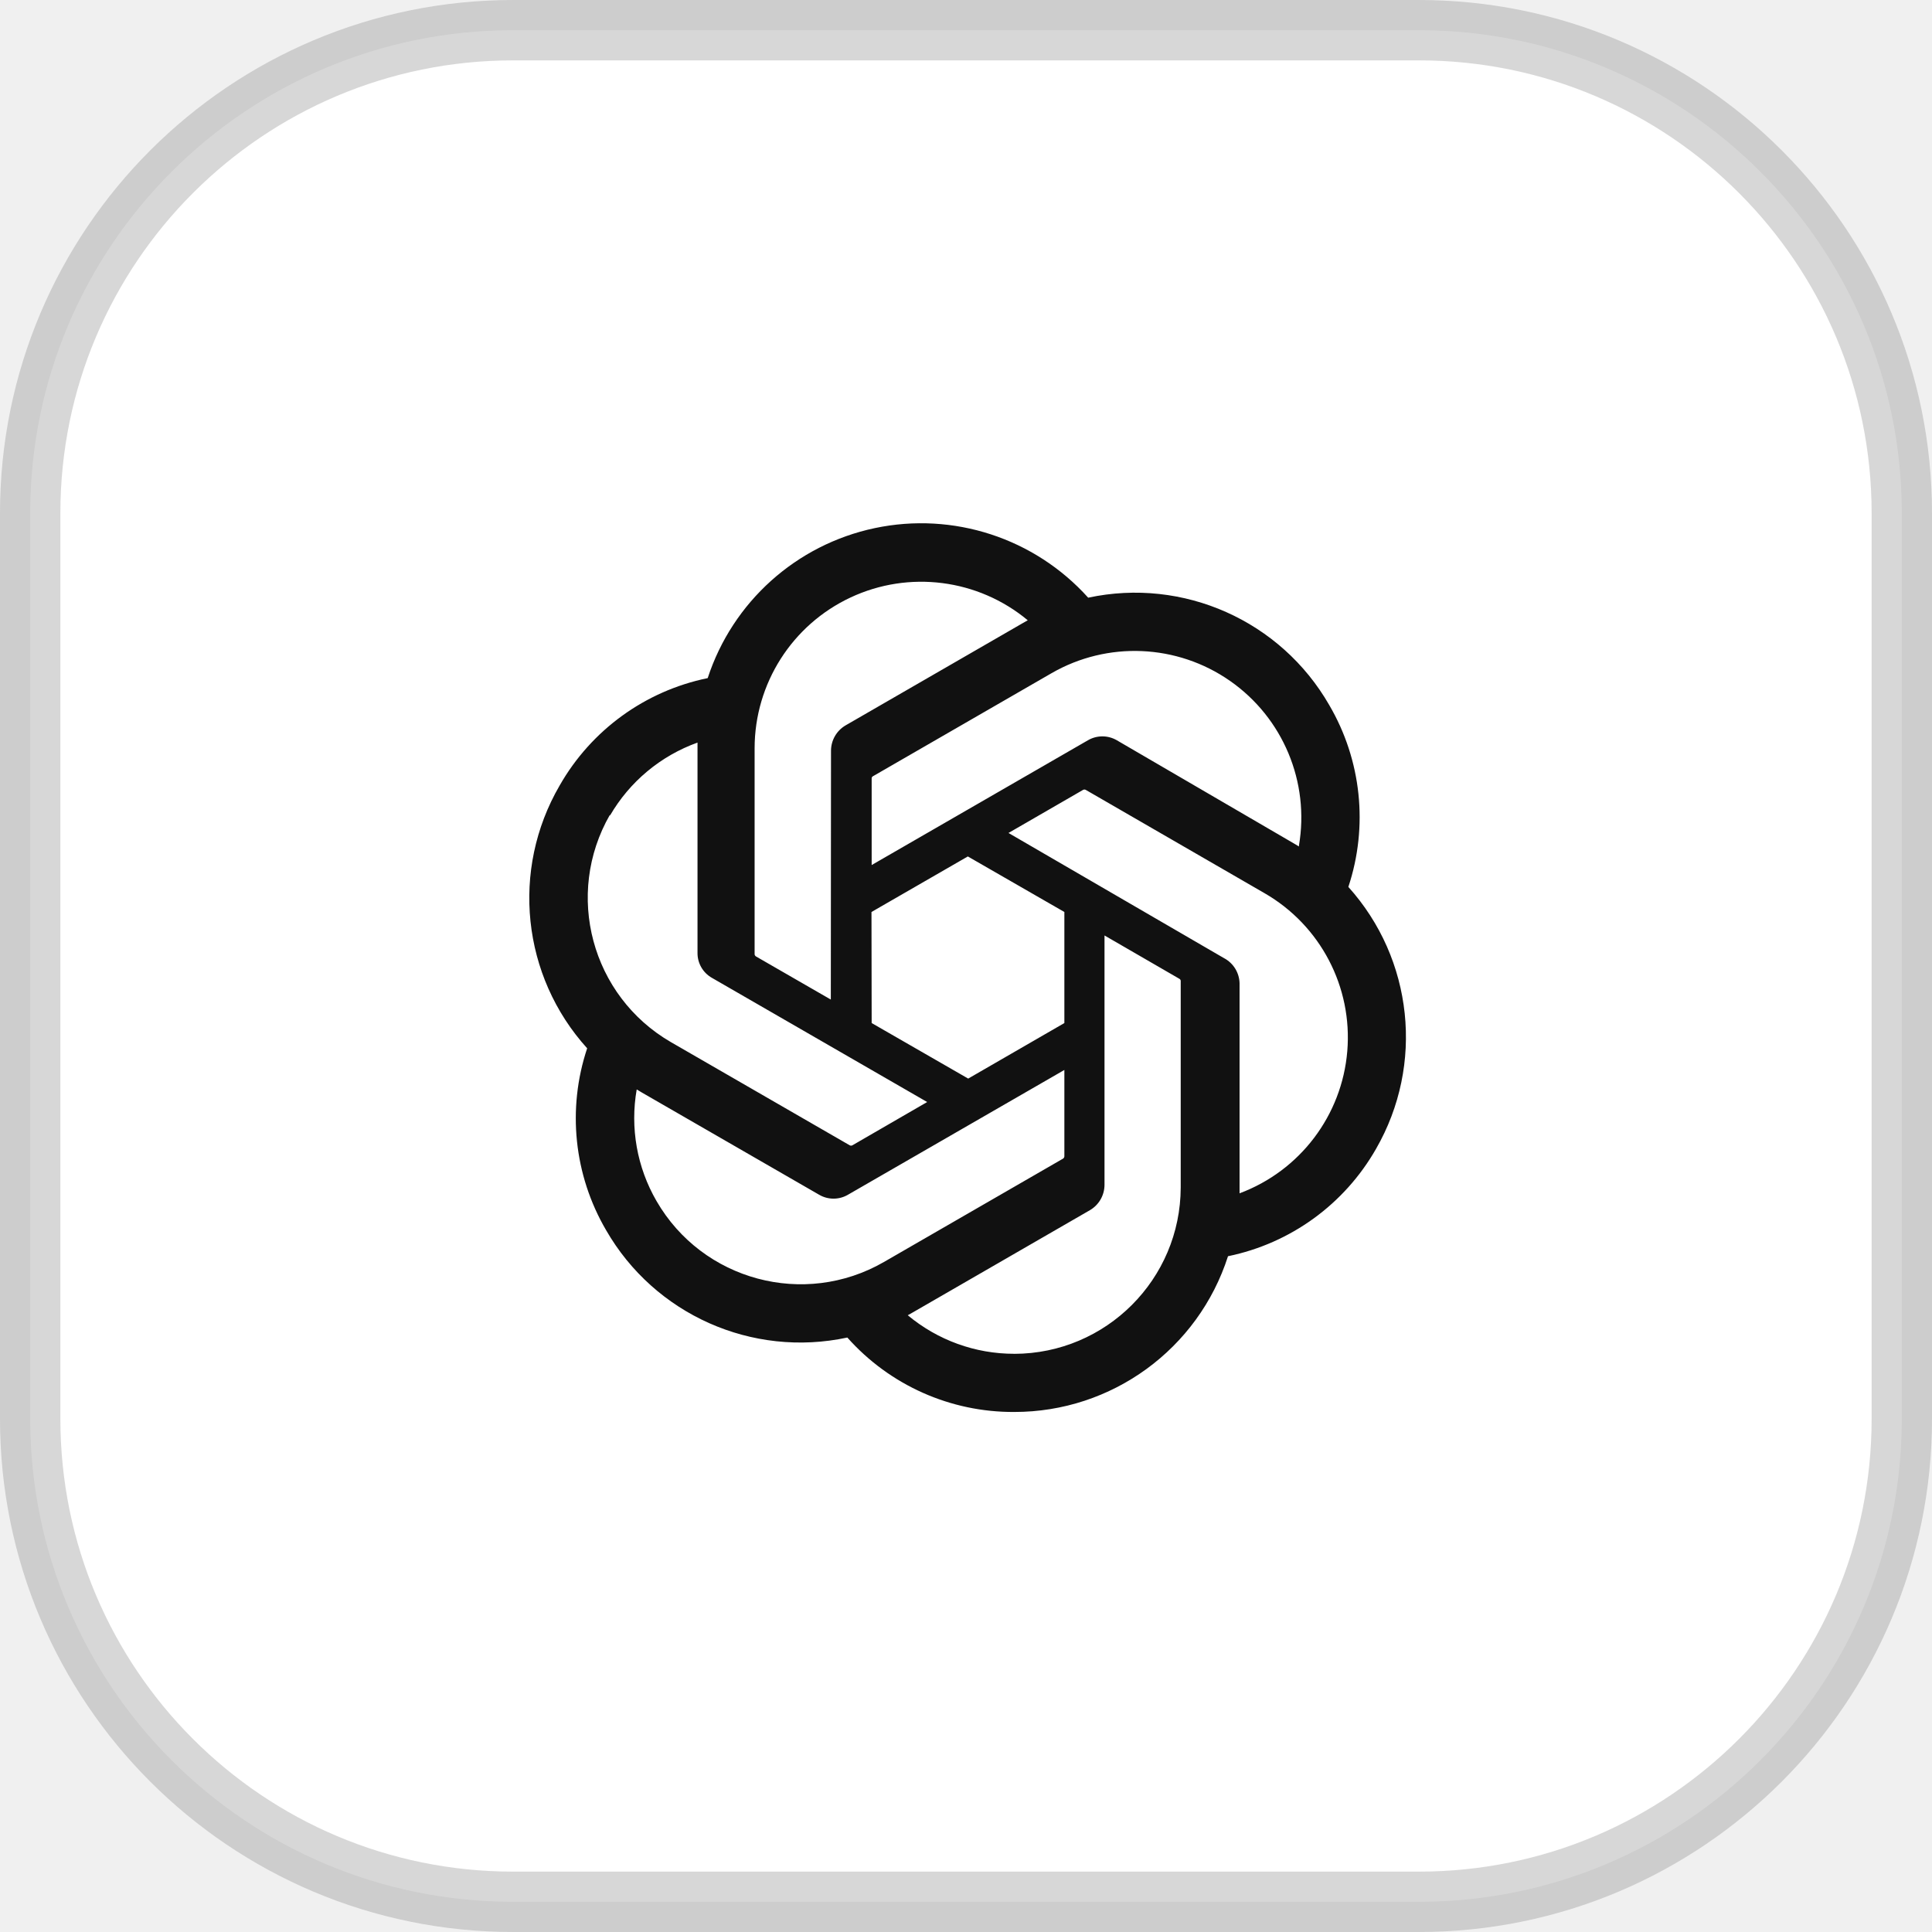
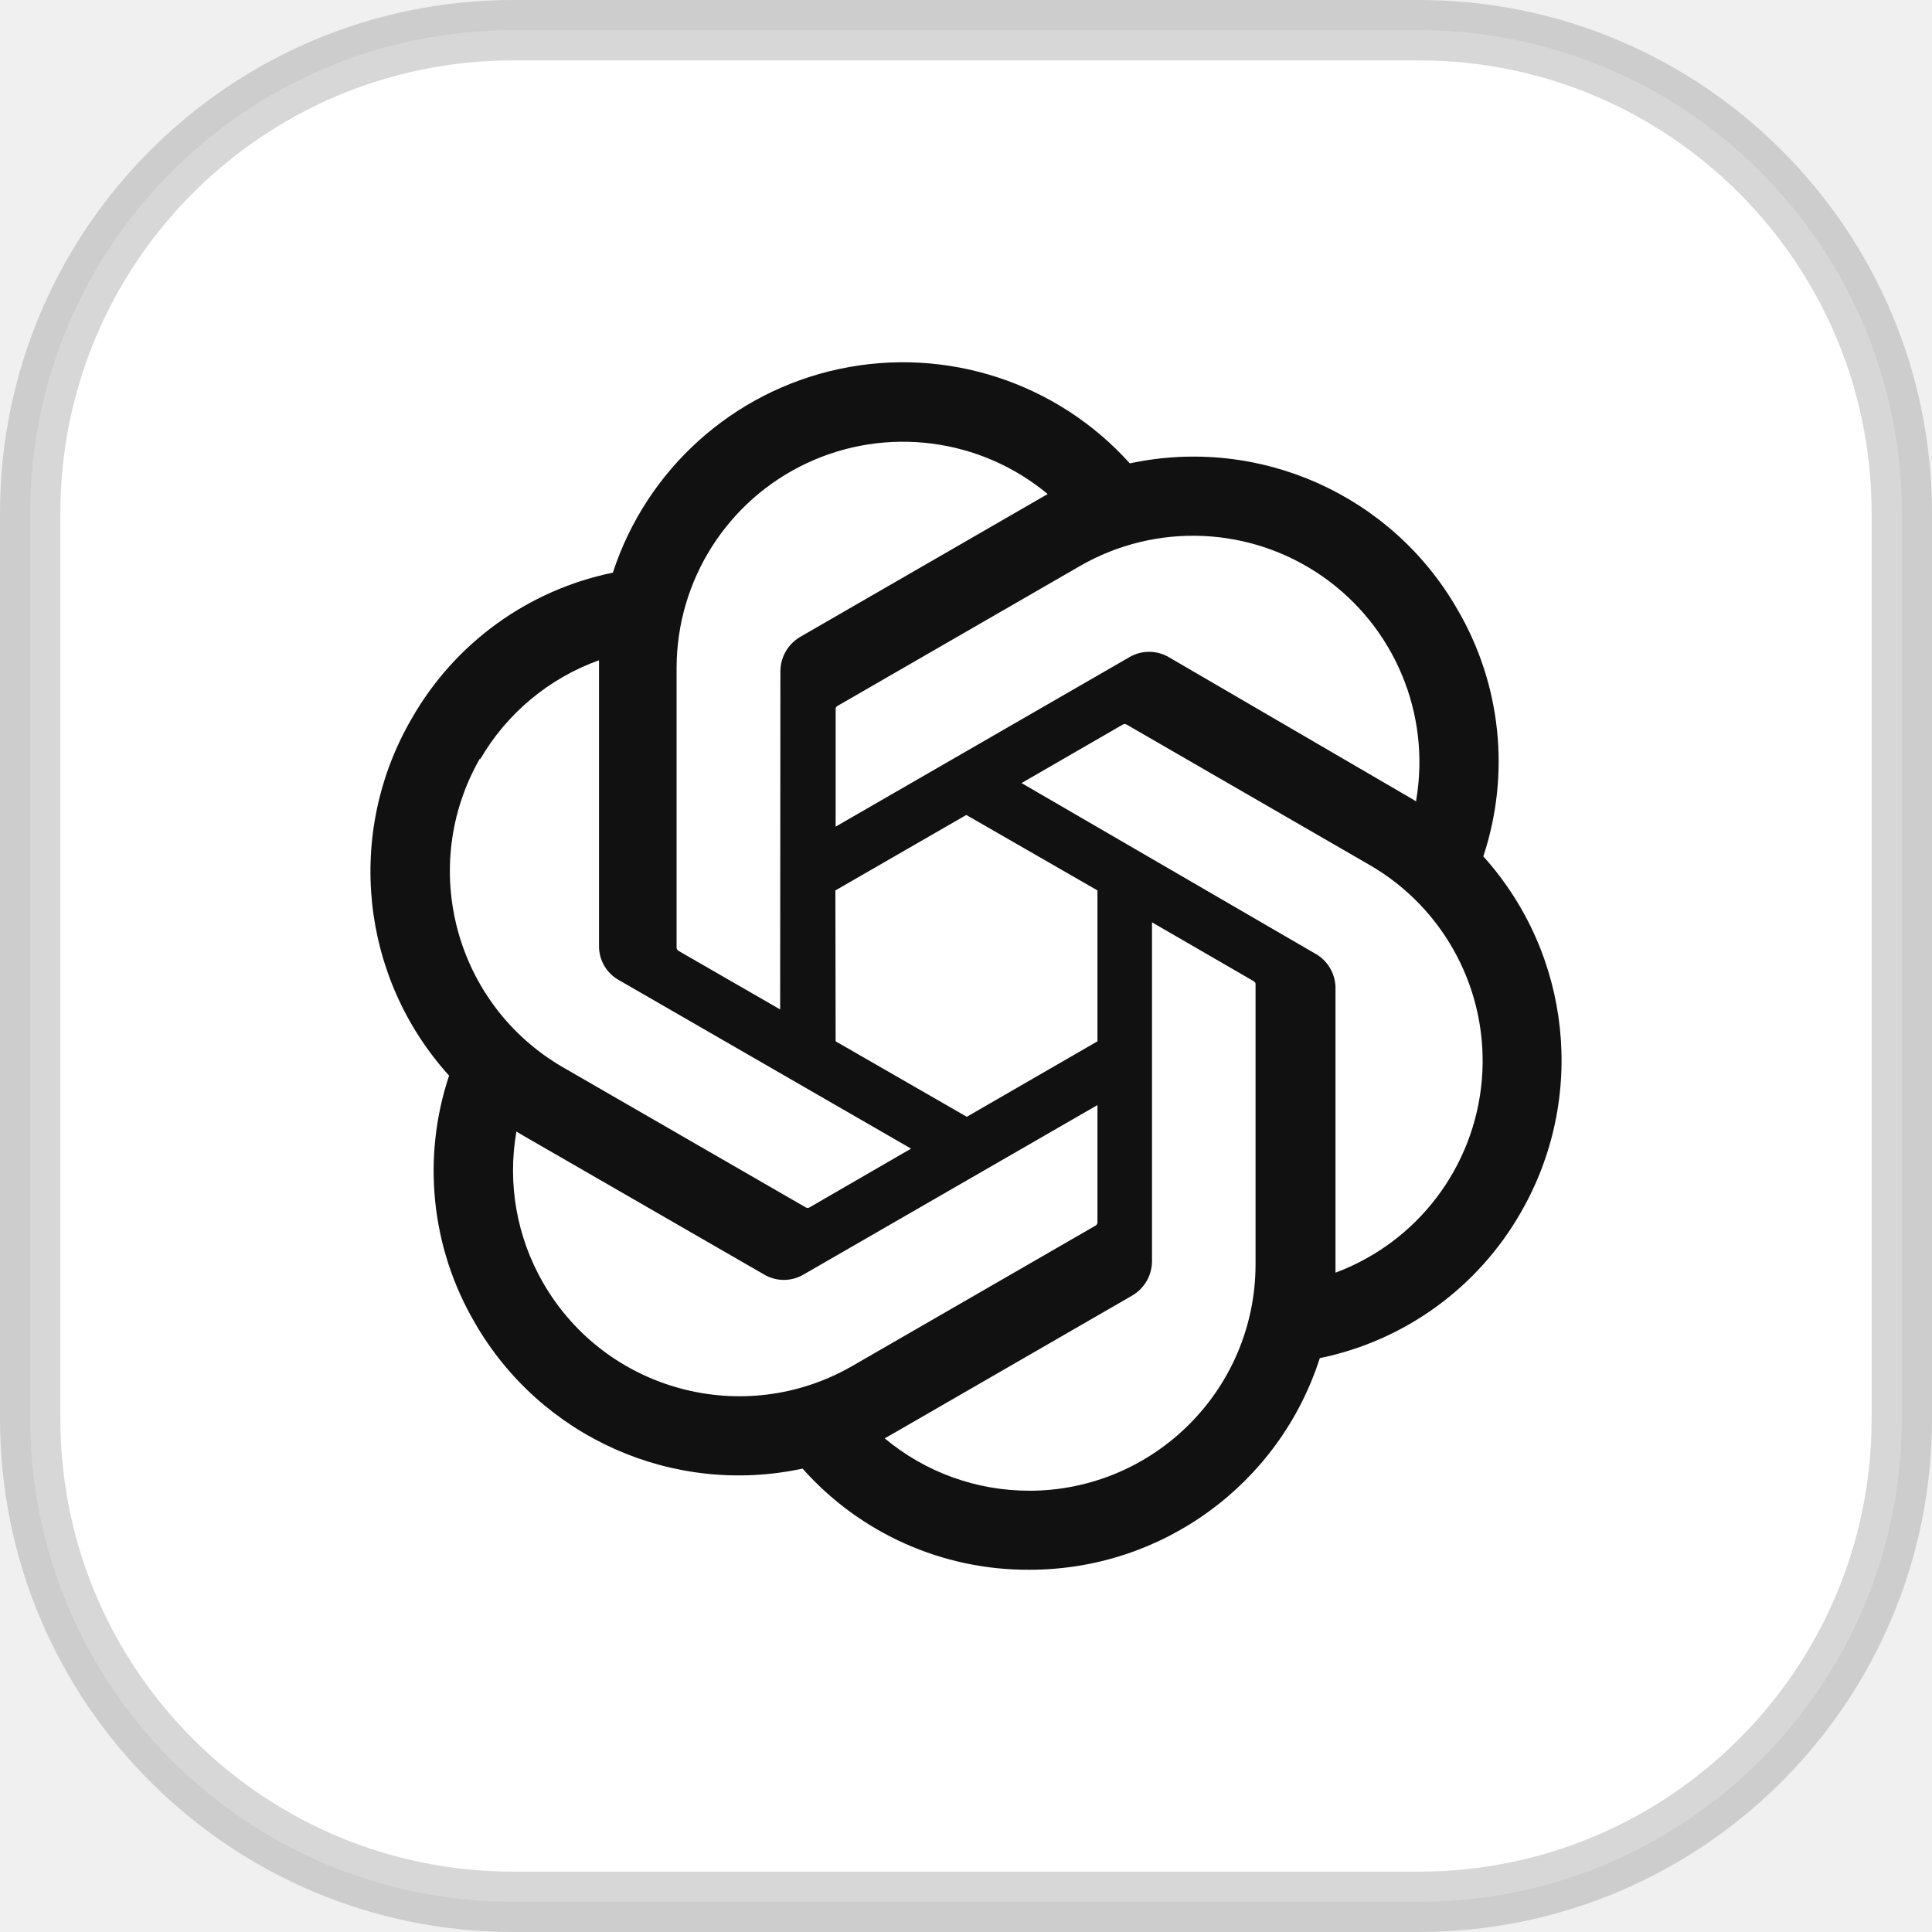
<svg xmlns="http://www.w3.org/2000/svg" width="48" height="48" viewBox="0 0 48 48" role="img" aria-label="ChatGPT">
  <style />
  <defs>
    <linearGradient id="vs" x1="0" y1="0" x2="0" y2="1">
      <stop offset="0" stop-color="#1f9cf0" />
      <stop offset="1" stop-color="#0065a9" />
    </linearGradient>
    <linearGradient id="gm" x1="0" y1="0" x2="1" y2="1">
      <stop offset="0" stop-color="#4285f4" />
      <stop offset=".55" stop-color="#9b72cb" />
      <stop offset="1" stop-color="#d96570" />
    </linearGradient>
  </defs>
  <g transform="translate(0 0) scale(1)">
    <rect x=".75" y=".75" width="46.5" height="46.5" rx="12" fill="#ffffff" stroke="rgba(128,128,128,0.32)" stroke-width="1.5" />
-     <path transform="translate(13 13) scale(0.92)" d="M22.282 9.821a5.985 5.985 0 0 0-.516-4.911 6.046 6.046 0 0 0-6.51-2.9A6.065 6.065 0 0 0 4.981 4.182a5.985 5.985 0 0 0-3.998 2.9 6.046 6.046 0 0 0 .743 7.097 5.98 5.98 0 0 0 .511 4.911 6.051 6.051 0 0 0 6.515 2.9A5.985 5.985 0 0 0 13.26 24a6.056 6.056 0 0 0 5.772-4.206 5.989 5.989 0 0 0 3.998-2.9 6.056 6.056 0 0 0-.748-7.073zm-9.022 12.608a4.476 4.476 0 0 1-2.876-1.041l.142-.08 4.778-2.758a.795.795 0 0 0 .393-.681v-6.737l2.02 1.169a.071.071 0 0 1 .038.052v5.583a4.504 4.504 0 0 1-4.495 4.494zm-9.661-4.125a4.471 4.471 0 0 1-.535-3.014l.142.085 4.783 2.758a.771.771 0 0 0 .781 0l5.843-3.369v2.332a.08.08 0 0 1-.033.061L9.74 19.95a4.499 4.499 0 0 1-6.141-1.646zM2.341 7.896a4.485 4.485 0 0 1 2.365-1.973V11.6a.766.766 0 0 0 .388.676l5.814 3.354-2.02 1.169a.076.076 0 0 1-.071 0l-4.83-2.787A4.504 4.504 0 0 1 2.341 7.872zm16.596 3.856L13.104 8.364 15.119 7.2a.076.076 0 0 1 .071 0l4.83 2.791a4.494 4.494 0 0 1-.676 8.104v-5.677a.79.79 0 0 0-.407-.667zm2.011-3.023l-.142-.085-4.774-2.782a.776.776 0 0 0-.785 0L9.409 9.23V6.897a.066.066 0 0 1 .028-.061l4.83-2.787a4.499 4.499 0 0 1 6.68 4.66zM8.306 12.863l-2.02-1.164a.08.08 0 0 1-.038-.057V6.074a4.499 4.499 0 0 1 7.376-3.454l-.142.081L8.704 5.459a.795.795 0 0 0-.393.681zm1.098-2.365l2.602-1.5 2.607 1.5v2.999l-2.597 1.5-2.607-1.5Z" fill="#111111" />
+     <path transform="translate(9 9) scale(1.25)" d="M22.282 9.821a5.985 5.985 0 0 0-.516-4.911 6.046 6.046 0 0 0-6.51-2.9A6.065 6.065 0 0 0 4.981 4.182a5.985 5.985 0 0 0-3.998 2.9 6.046 6.046 0 0 0 .743 7.097 5.98 5.98 0 0 0 .511 4.911 6.051 6.051 0 0 0 6.515 2.9A5.985 5.985 0 0 0 13.26 24a6.056 6.056 0 0 0 5.772-4.206 5.989 5.989 0 0 0 3.998-2.9 6.056 6.056 0 0 0-.748-7.073zm-9.022 12.608a4.476 4.476 0 0 1-2.876-1.041l.142-.08 4.778-2.758a.795.795 0 0 0 .393-.681v-6.737l2.02 1.169a.071.071 0 0 1 .038.052v5.583a4.504 4.504 0 0 1-4.495 4.494zm-9.661-4.125a4.471 4.471 0 0 1-.535-3.014l.142.085 4.783 2.758a.771.771 0 0 0 .781 0l5.843-3.369v2.332a.08.08 0 0 1-.033.061L9.74 19.95a4.499 4.499 0 0 1-6.141-1.646zM2.341 7.896a4.485 4.485 0 0 1 2.365-1.973V11.6a.766.766 0 0 0 .388.676l5.814 3.354-2.02 1.169a.076.076 0 0 1-.071 0l-4.83-2.787A4.504 4.504 0 0 1 2.341 7.872zm16.596 3.856L13.104 8.364 15.119 7.2a.076.076 0 0 1 .071 0l4.83 2.791a4.494 4.494 0 0 1-.676 8.104v-5.677a.79.79 0 0 0-.407-.667zm2.011-3.023l-.142-.085-4.774-2.782a.776.776 0 0 0-.785 0L9.409 9.23V6.897a.066.066 0 0 1 .028-.061l4.83-2.787a4.499 4.499 0 0 1 6.68 4.66zM8.306 12.863l-2.02-1.164a.08.08 0 0 1-.038-.057V6.074a4.499 4.499 0 0 1 7.376-3.454l-.142.081L8.704 5.459a.795.795 0 0 0-.393.681zm1.098-2.365l2.602-1.5 2.607 1.5v2.999l-2.597 1.5-2.607-1.5Z" fill="#111111" />
  </g>
</svg>
